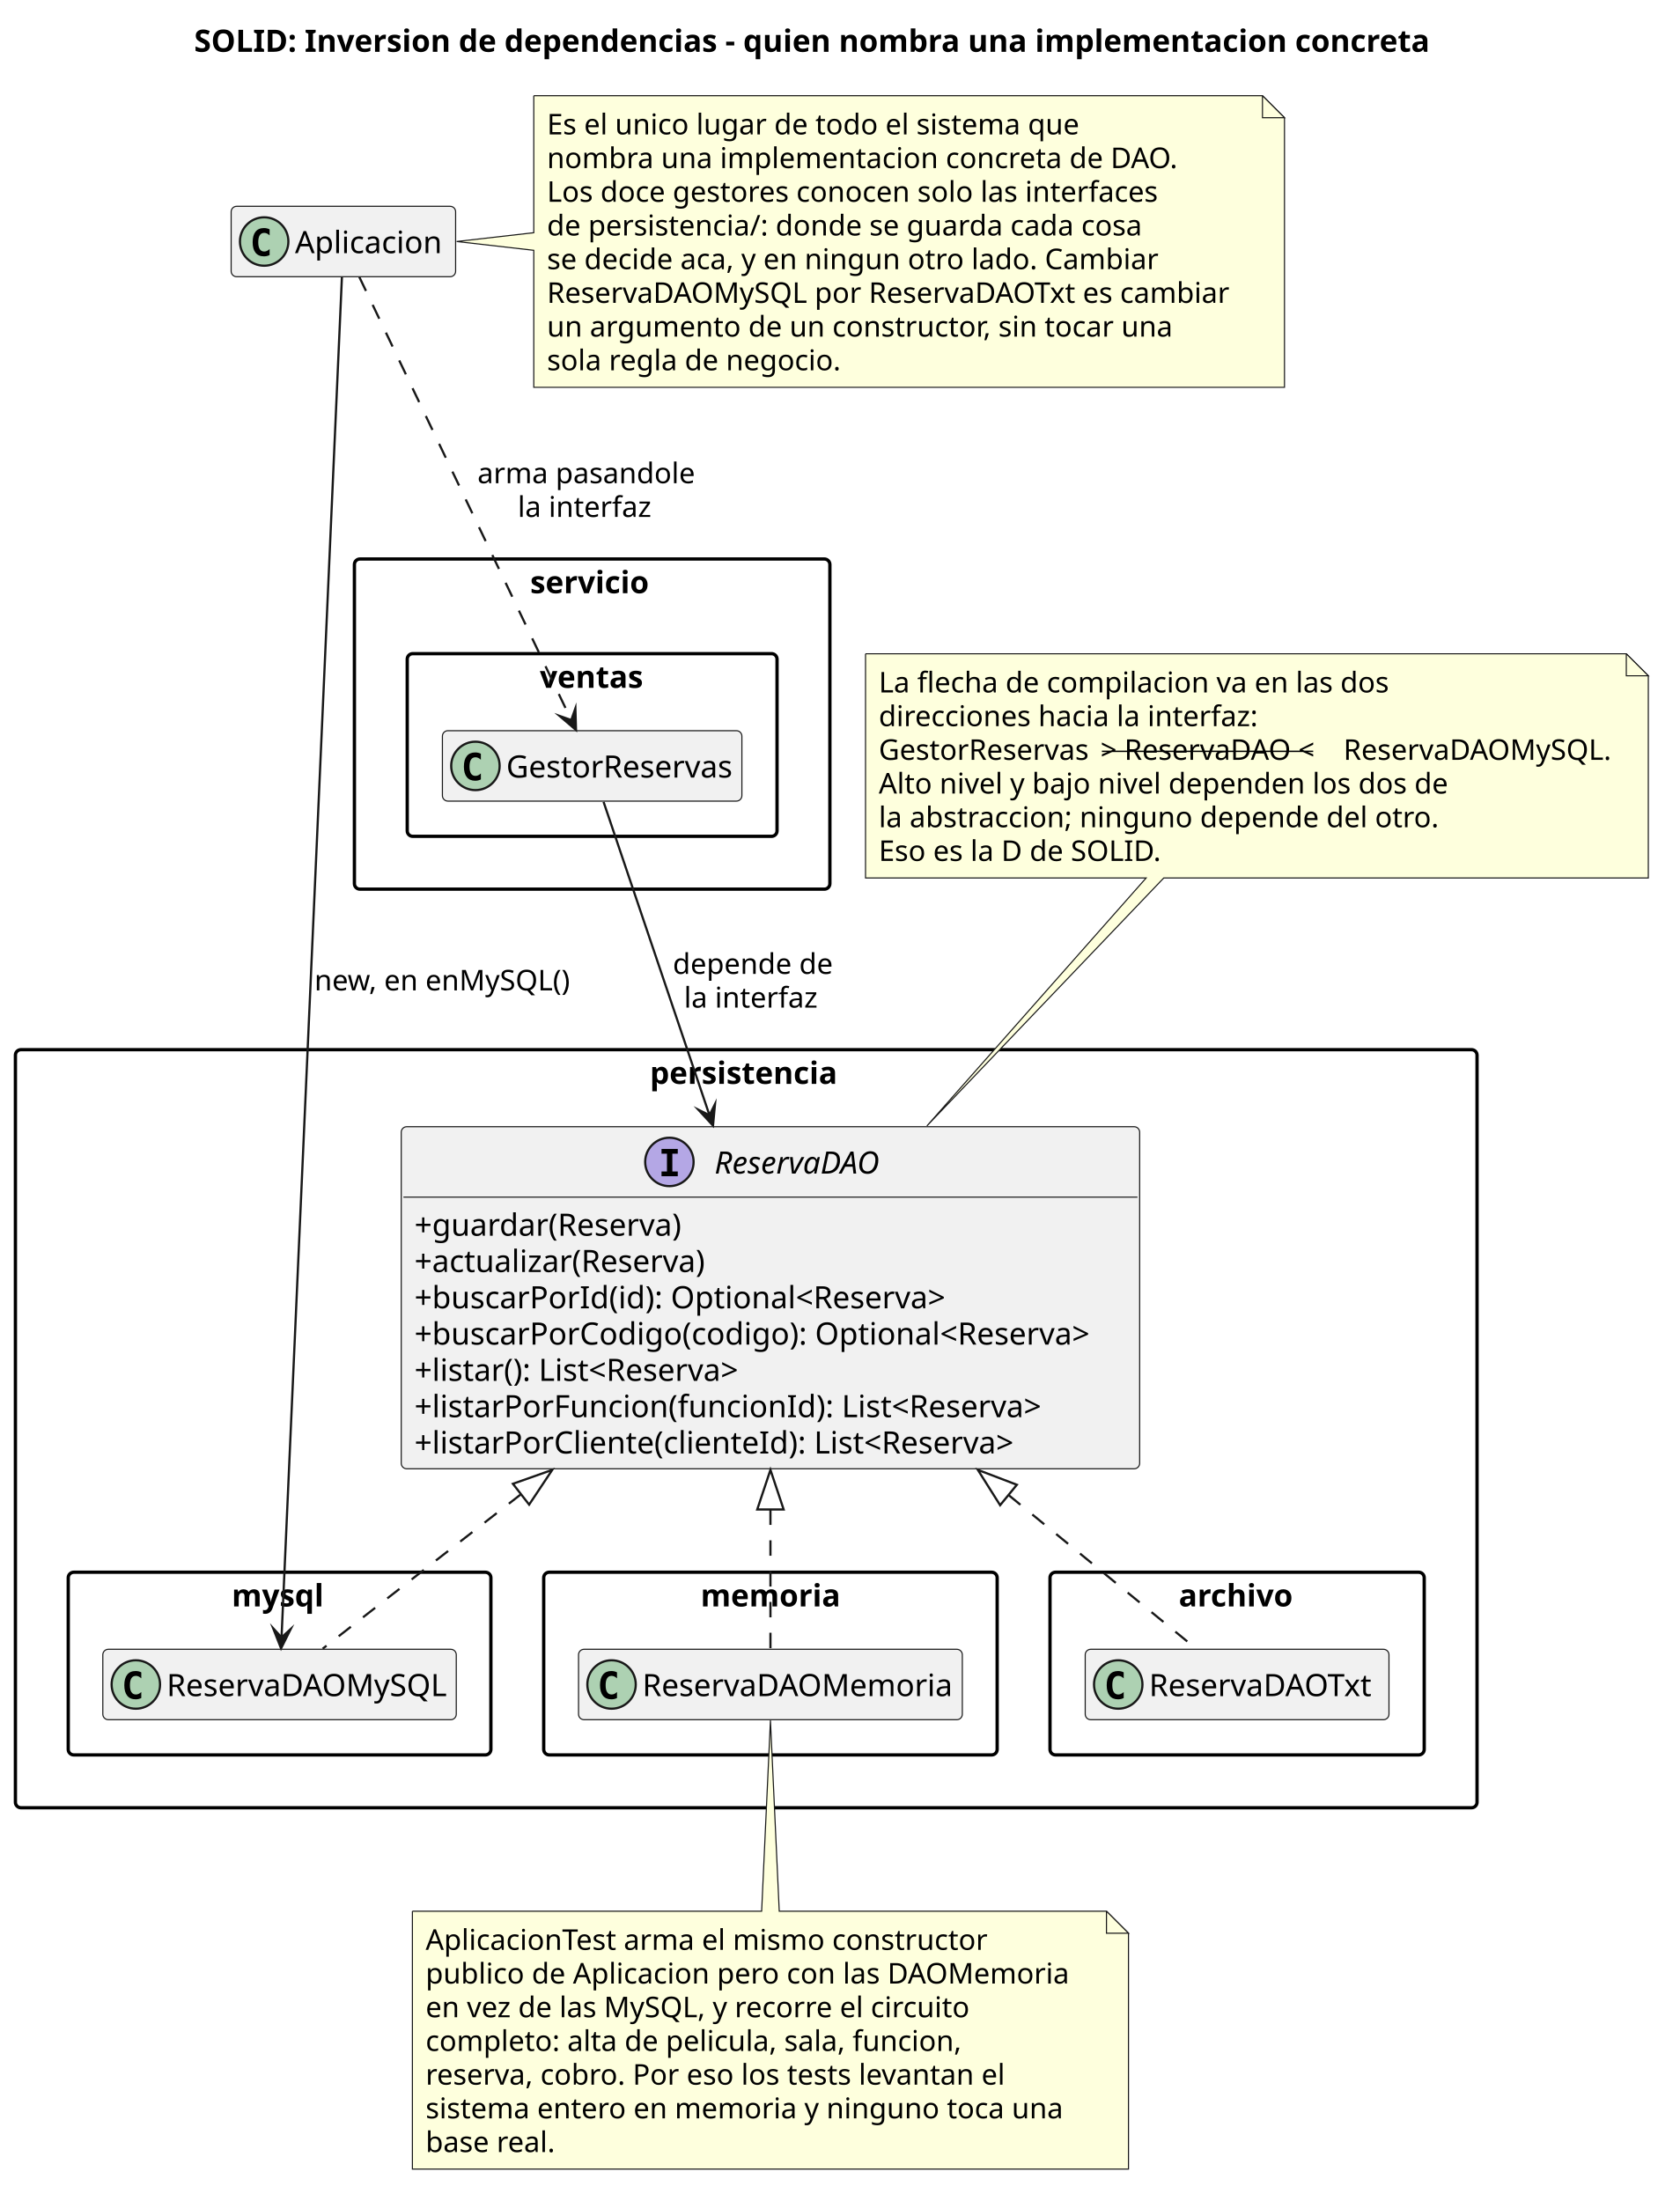
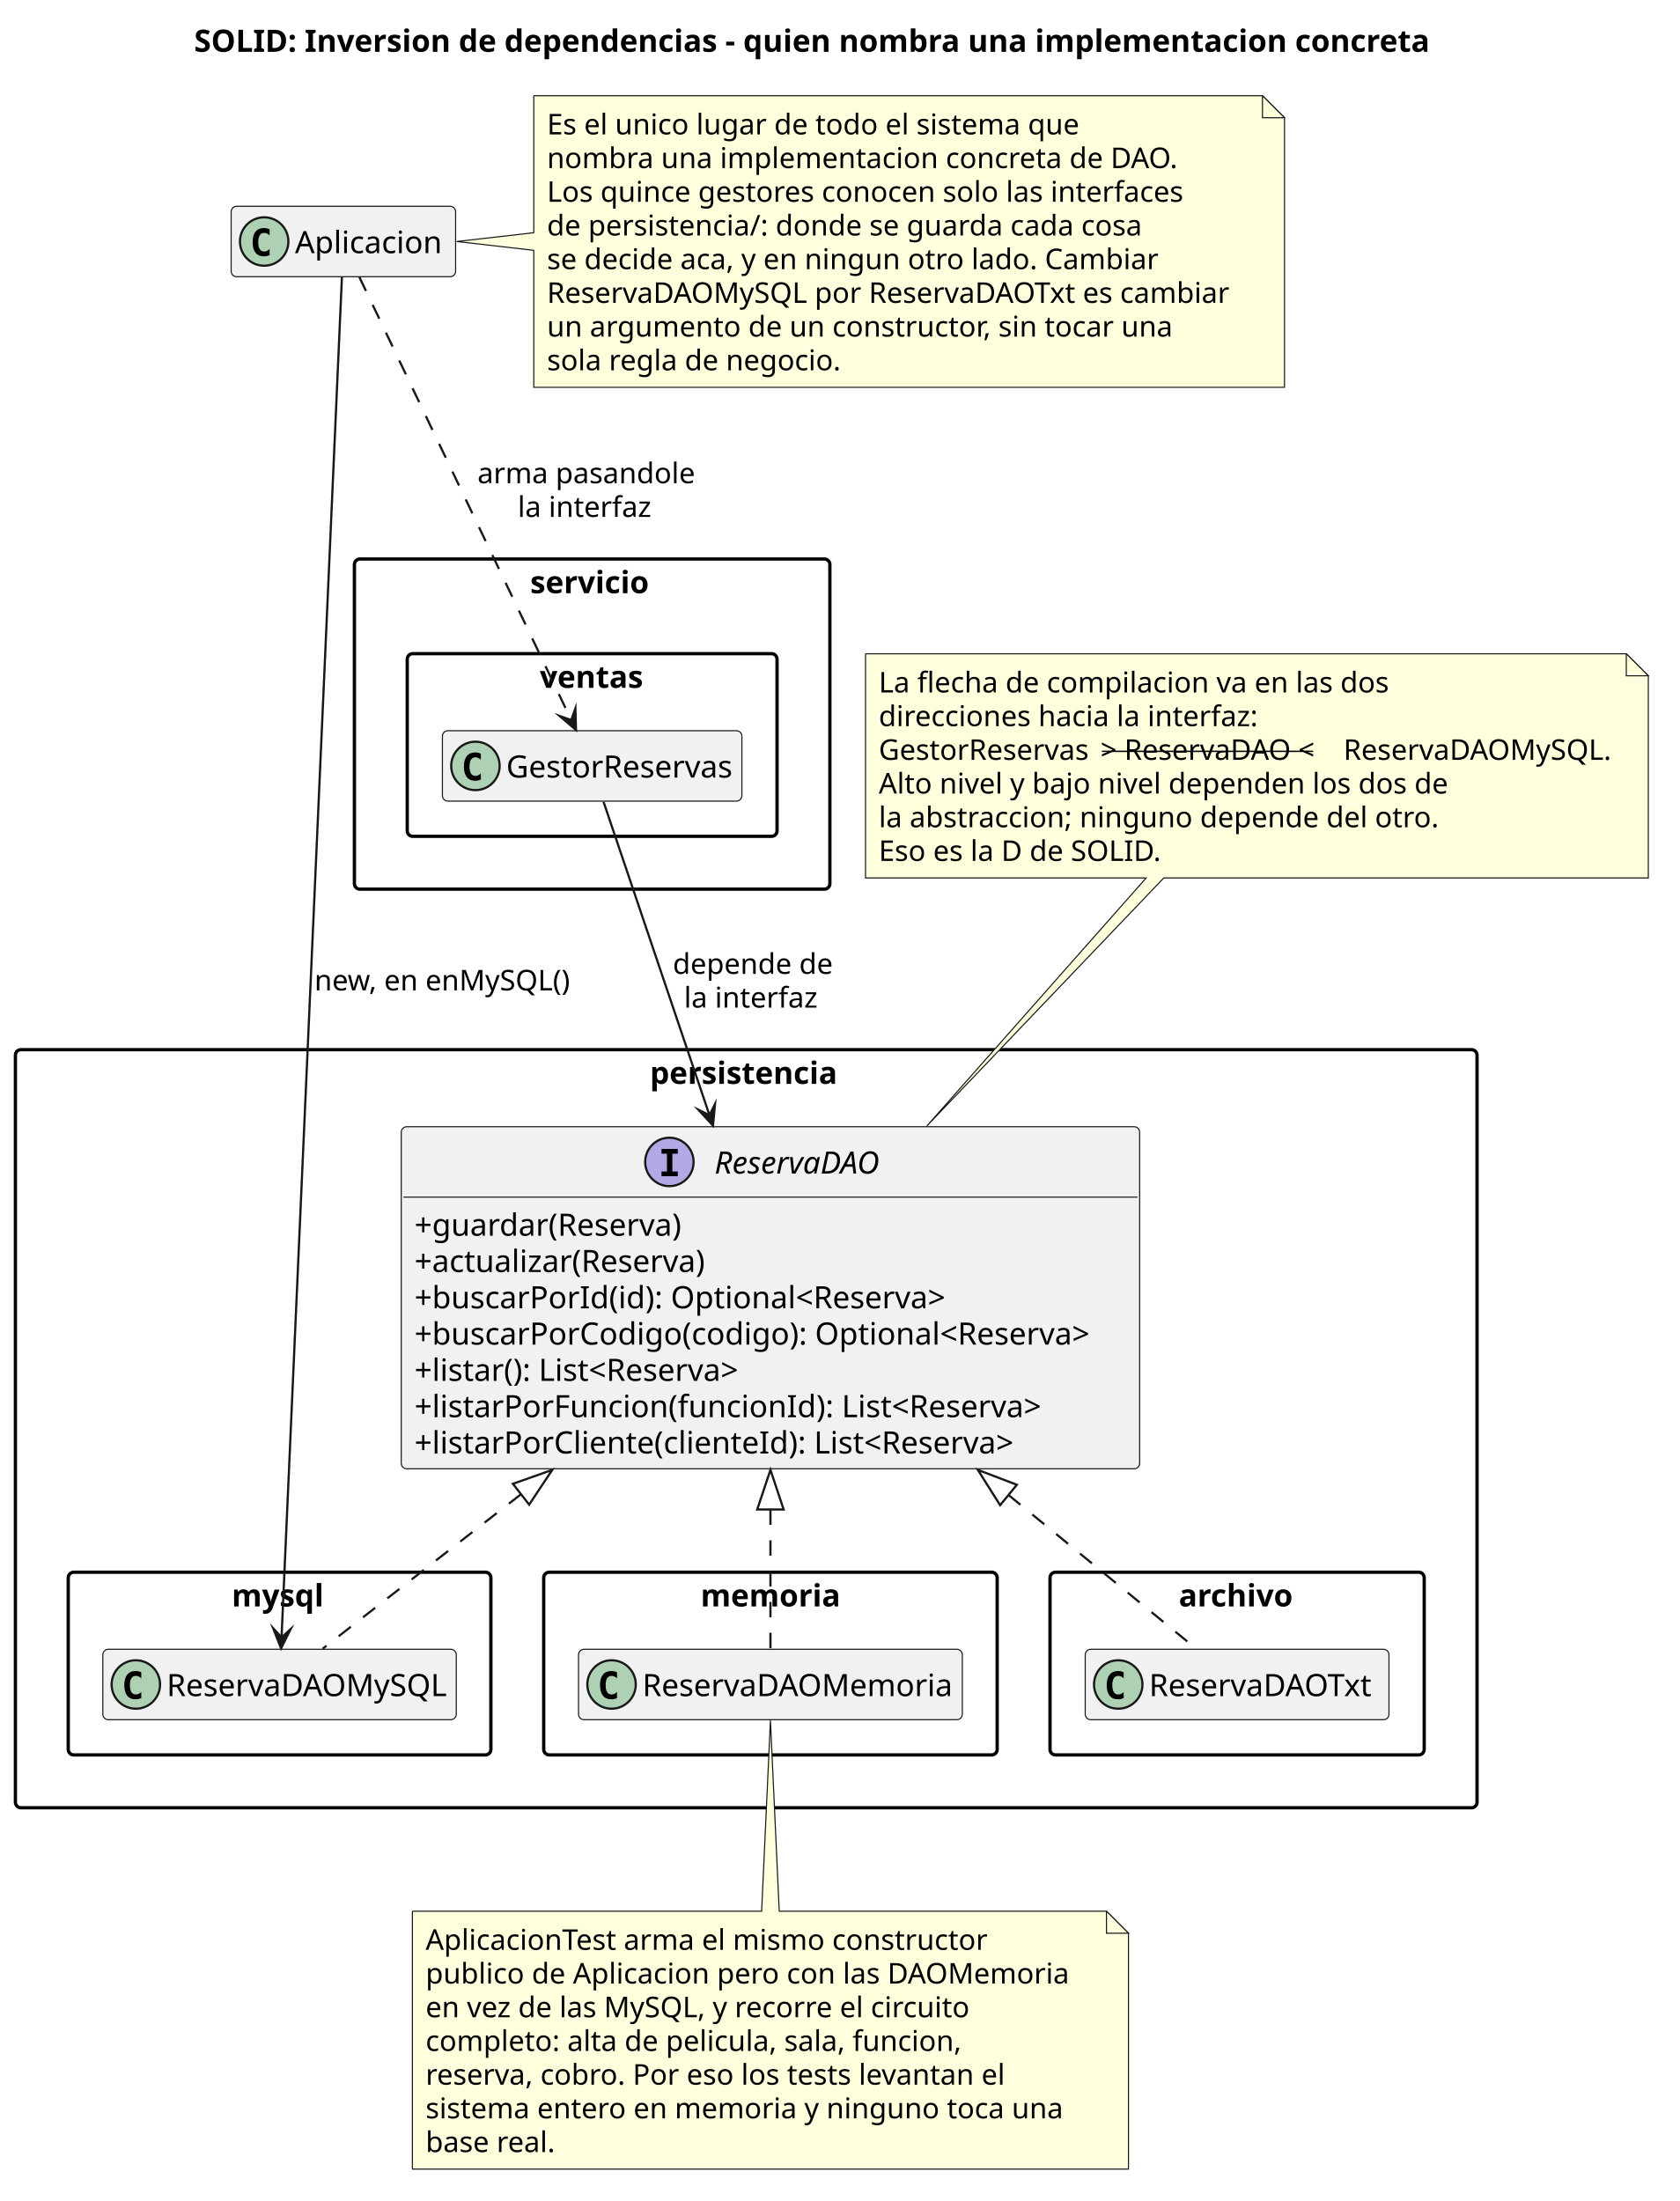
<svg xmlns="http://www.w3.org/2000/svg" contentStyleType="text/css" data-diagram-type="CLASS" height="1000px" preserveAspectRatio="none" style="width:763px;height:1000px;background:#FFFFFF;" version="1.1" viewBox="0 0 763 1000" width="763px" zoomAndPan="magnify">
  <defs />
  <g>
    <g class="title" data-source-line="1">
      <text fill="#000000" font-family="sans-serif" font-size="14" font-weight="700" lengthAdjust="spacing" textLength="580.419" x="88.192" y="23.535">SOLID: Inversion de dependencias - quien nombra una implementacion concreta</text>
    </g>
    <g class="cluster" data-qualified-name="servicio" data-source-line="15" id="ent0003">
      <rect fill="none" height="150" rx="2.5" ry="2.5" style="stroke:#000000;stroke-width:1.5;" width="216" x="161" y="253.978" />
      <text fill="#000000" font-family="sans-serif" font-size="14" font-weight="700" lengthAdjust="spacing" textLength="56.287" x="240.856" y="269.513">servicio</text>
    </g>
    <g class="cluster" data-qualified-name="servicio.ventas" data-source-line="14" id="ent0001">
      <rect fill="none" height="83" rx="2.5" ry="2.5" style="stroke:#000000;stroke-width:1.5;" width="168" x="185" y="296.978" />
      <text fill="#000000" font-family="sans-serif" font-size="14" font-weight="700" lengthAdjust="spacing" textLength="47.523" x="245.238" y="312.513">ventas</text>
    </g>
    <g class="cluster" data-qualified-name="persistencia" data-source-line="18" id="ent0004">
      <rect fill="none" height="344.42" rx="2.5" ry="2.5" style="stroke:#000000;stroke-width:1.5;" width="664" x="7" y="476.908" />
      <text fill="#000000" font-family="sans-serif" font-size="14" font-weight="700" lengthAdjust="spacing" textLength="87.534" x="295.233" y="492.443">persistencia</text>
    </g>
    <g class="cluster" data-qualified-name="persistencia.mysql" data-source-line="29" id="ent0006">
      <rect fill="none" height="83" rx="2.5" ry="2.5" style="stroke:#000000;stroke-width:1.5;" width="192" x="31" y="714.328" />
      <text fill="#000000" font-family="sans-serif" font-size="14" font-weight="700" lengthAdjust="spacing" textLength="43.483" x="105.258" y="729.863">mysql</text>
    </g>
    <g class="cluster" data-qualified-name="persistencia.memoria" data-source-line="32" id="ent0008">
      <rect fill="none" height="83" rx="2.5" ry="2.5" style="stroke:#000000;stroke-width:1.5;" width="206" x="247" y="714.328" />
      <text fill="#000000" font-family="sans-serif" font-size="14" font-weight="700" lengthAdjust="spacing" textLength="63.444" x="318.278" y="729.863">memoria</text>
    </g>
    <g class="cluster" data-qualified-name="persistencia.archivo" data-source-line="35" id="ent0010">
      <rect fill="none" height="83" rx="2.5" ry="2.5" style="stroke:#000000;stroke-width:1.5;" width="170" x="477" y="714.328" />
      <text fill="#000000" font-family="sans-serif" font-size="14" font-weight="700" lengthAdjust="spacing" textLength="53.04" x="535.48" y="729.863">archivo</text>
    </g>
    <g class="entity" data-qualified-name="servicio.ventas.GestorReservas" data-source-line="15" id="ent0002">
      <rect fill="#F1F1F1" height="32" rx="2.5" ry="2.5" style="stroke:#181818;stroke-width:0.5;" width="136.05" x="200.98" y="331.978" />
      <ellipse cx="215.98" cy="347.978" fill="#ADD1B2" rx="11" ry="11" style="stroke:#181818;stroke-width:1;" />
      <path d="M218.453,354.121 Q217.872,354.42 217.233,354.57 Q216.594,354.719 215.888,354.719 Q213.381,354.719 212.061,353.067 Q210.742,351.415 210.742,348.294 Q210.742,345.165 212.061,343.513 Q213.381,341.861 215.888,341.861 Q216.594,341.861 217.241,342.01 Q217.889,342.16 218.453,342.459 L218.453,345.181 Q217.822,344.6 217.229,344.331 Q216.635,344.061 216.004,344.061 Q214.66,344.061 213.975,345.127 Q213.29,346.194 213.29,348.294 Q213.29,350.386 213.975,351.453 Q214.66,352.519 216.004,352.519 Q216.635,352.519 217.229,352.25 Q217.822,351.98 218.453,351.399 Z " fill="#000000" />
      <text fill="#000000" font-family="sans-serif" font-size="14" lengthAdjust="spacing" textLength="104.05" x="229.98" y="353.269">GestorReservas</text>
    </g>
    <g class="entity" data-qualified-name="persistencia.ReservaDAO" data-source-line="19" id="ent0005">
      <rect fill="#F1F1F1" height="155.418" rx="2.5" ry="2.5" style="stroke:#181818;stroke-width:0.5;" width="335.449" x="182.28" y="511.908" />
      <ellipse cx="304.096" cy="527.908" fill="#B4A7E5" rx="11" ry="11" style="stroke:#181818;stroke-width:1;" />
      <path d="M300.524,524.173 L300.524,522.015 L307.904,522.015 L307.904,524.173 L305.438,524.173 L305.438,532.25 L307.904,532.25 L307.904,534.408 L300.524,534.408 L300.524,532.25 L302.99,532.25 L302.99,524.173 Z " fill="#000000" />
      <text fill="#000000" font-family="sans-serif" font-size="14" font-style="italic" lengthAdjust="spacing" textLength="83.316" x="324.596" y="533.199">ReservaDAO</text>
      <line style="stroke:#181818;stroke-width:0.5;" x1="183.28" x2="516.729" y1="543.908" y2="543.908" />
      <text fill="#000000" font-family="sans-serif" font-size="14" lengthAdjust="spacing" textLength="125.679" x="188.28" y="561.443">+guardar(Reserva)</text>
      <text fill="#000000" font-family="sans-serif" font-size="14" lengthAdjust="spacing" textLength="138.667" x="188.28" y="577.932">+actualizar(Reserva)</text>
      <text fill="#000000" font-family="sans-serif" font-size="14" lengthAdjust="spacing" textLength="254.721" x="188.28" y="594.42">+buscarPorId(id): Optional&lt;Reserva&gt;</text>
      <text fill="#000000" font-family="sans-serif" font-size="14" lengthAdjust="spacing" textLength="323.449" x="188.28" y="610.908">+buscarPorCodigo(codigo): Optional&lt;Reserva&gt;</text>
      <text fill="#000000" font-family="sans-serif" font-size="14" lengthAdjust="spacing" textLength="161.458" x="188.28" y="627.397">+listar(): List&lt;Reserva&gt;</text>
      <text fill="#000000" font-family="sans-serif" font-size="14" lengthAdjust="spacing" textLength="300.788" x="188.28" y="643.885">+listarPorFuncion(funcionId): List&lt;Reserva&gt;</text>
      <text fill="#000000" font-family="sans-serif" font-size="14" lengthAdjust="spacing" textLength="288.463" x="188.28" y="660.373">+listarPorCliente(clienteId): List&lt;Reserva&gt;</text>
    </g>
    <g class="entity" data-qualified-name="persistencia.mysql.ReservaDAOMySQL" data-source-line="30" id="ent0007">
      <rect fill="#F1F1F1" height="32" rx="2.5" ry="2.5" style="stroke:#181818;stroke-width:0.5;" width="160.57" x="46.71" y="749.328" />
      <ellipse cx="61.71" cy="765.328" fill="#ADD1B2" rx="11" ry="11" style="stroke:#181818;stroke-width:1;" />
      <path d="M64.183,771.471 Q63.602,771.77 62.963,771.92 Q62.324,772.069 61.618,772.069 Q59.111,772.069 57.791,770.417 Q56.472,768.765 56.472,765.644 Q56.472,762.515 57.791,760.863 Q59.111,759.211 61.618,759.211 Q62.324,759.211 62.971,759.361 Q63.619,759.51 64.183,759.809 L64.183,762.531 Q63.552,761.95 62.959,761.681 Q62.365,761.411 61.734,761.411 Q60.39,761.411 59.705,762.477 Q59.02,763.544 59.02,765.644 Q59.02,767.736 59.705,768.803 Q60.39,769.869 61.734,769.869 Q62.365,769.869 62.959,769.6 Q63.552,769.33 64.183,768.749 Z " fill="#000000" />
      <text fill="#000000" font-family="sans-serif" font-size="14" lengthAdjust="spacing" textLength="128.57" x="75.71" y="770.619">ReservaDAOMySQL</text>
    </g>
    <g class="entity" data-qualified-name="persistencia.memoria.ReservaDAOMemoria" data-source-line="33" id="ent0009">
      <rect fill="#F1F1F1" height="32" rx="2.5" ry="2.5" style="stroke:#181818;stroke-width:0.5;" width="174.352" x="262.82" y="749.328" />
      <ellipse cx="277.82" cy="765.328" fill="#ADD1B2" rx="11" ry="11" style="stroke:#181818;stroke-width:1;" />
      <path d="M280.293,771.471 Q279.712,771.77 279.073,771.92 Q278.434,772.069 277.728,772.069 Q275.221,772.069 273.901,770.417 Q272.582,768.765 272.582,765.644 Q272.582,762.515 273.901,760.863 Q275.221,759.211 277.728,759.211 Q278.434,759.211 279.081,759.361 Q279.729,759.51 280.293,759.809 L280.293,762.531 Q279.662,761.95 279.069,761.681 Q278.475,761.411 277.844,761.411 Q276.5,761.411 275.815,762.477 Q275.13,763.544 275.13,765.644 Q275.13,767.736 275.815,768.803 Q276.5,769.869 277.844,769.869 Q278.475,769.869 279.069,769.6 Q279.662,769.33 280.293,768.749 Z " fill="#000000" />
      <text fill="#000000" font-family="sans-serif" font-size="14" lengthAdjust="spacing" textLength="142.352" x="291.82" y="770.619">ReservaDAOMemoria</text>
    </g>
    <g class="entity" data-qualified-name="persistencia.archivo.ReservaDAOTxt" data-source-line="36" id="ent0011">
      <rect fill="#F1F1F1" height="32" rx="2.5" ry="2.5" style="stroke:#181818;stroke-width:0.5;" width="137.991" x="493" y="749.328" />
      <ellipse cx="508" cy="765.328" fill="#ADD1B2" rx="11" ry="11" style="stroke:#181818;stroke-width:1;" />
      <path d="M510.473,771.471 Q509.892,771.77 509.253,771.92 Q508.614,772.069 507.908,772.069 Q505.401,772.069 504.082,770.417 Q502.762,768.765 502.762,765.644 Q502.762,762.515 504.082,760.863 Q505.401,759.211 507.908,759.211 Q508.614,759.211 509.261,759.361 Q509.909,759.51 510.473,759.809 L510.473,762.531 Q509.842,761.95 509.249,761.681 Q508.655,761.411 508.024,761.411 Q506.68,761.411 505.995,762.477 Q505.31,763.544 505.31,765.644 Q505.31,767.736 505.995,768.803 Q506.68,769.869 508.024,769.869 Q508.655,769.869 509.249,769.6 Q509.842,769.33 510.473,768.749 Z " fill="#000000" />
      <text fill="#000000" font-family="sans-serif" font-size="14" lengthAdjust="spacing" textLength="105.991" x="522" y="770.619">ReservaDAOTxt</text>
    </g>
    <g class="entity" data-qualified-name="Aplicacion" data-source-line="40" id="ent0012">
      <rect fill="#F1F1F1" height="32" rx="2.5" ry="2.5" style="stroke:#181818;stroke-width:0.5;" width="101.973" x="105.01" y="93.728" />
      <ellipse cx="120.01" cy="109.728" fill="#ADD1B2" rx="11" ry="11" style="stroke:#181818;stroke-width:1;" />
      <path d="M122.483,115.871 Q121.902,116.17 121.263,116.32 Q120.624,116.469 119.918,116.469 Q117.411,116.469 116.091,114.817 Q114.772,113.165 114.772,110.044 Q114.772,106.915 116.091,105.263 Q117.411,103.611 119.918,103.611 Q120.624,103.611 121.271,103.76 Q121.919,103.91 122.483,104.209 L122.483,106.931 Q121.852,106.35 121.259,106.081 Q120.665,105.811 120.034,105.811 Q118.69,105.811 118.005,106.877 Q117.32,107.944 117.32,110.044 Q117.32,112.136 118.005,113.203 Q118.69,114.269 120.034,114.269 Q120.665,114.269 121.259,113.999 Q121.852,113.73 122.483,113.149 Z " fill="#000000" />
      <text fill="#000000" font-family="sans-serif" font-size="14" lengthAdjust="spacing" textLength="69.973" x="134.01" y="115.019">Aplicacion</text>
    </g>
    <g class="entity" data-qualified-name="GMN22" data-source-line="51" id="ent0023">
      <path d="M242.49,43.488 L242.49,105.728 L207.45,109.728 L242.49,113.728 L242.49,175.973 A0,0 0 0 0 242.49,175.973 L583.52,175.973 A0,0 0 0 0 583.52,175.973 L583.52,53.488 L573.52,43.488 L242.49,43.488 A0,0 0 0 0 242.49,43.488" fill="#FEFFDD" style="stroke:#181818;stroke-width:0.5;" />
      <path d="M573.52,43.488 L573.52,53.488 L583.52,53.488 L573.52,43.488" fill="#FEFFDD" style="stroke:#181818;stroke-width:0.5;" />
      <text fill="#000000" font-family="sans-serif" font-size="13" lengthAdjust="spacing" textLength="251.913" x="248.49" y="61.057">Es el unico lugar de todo el sistema que</text>
      <text fill="#000000" font-family="sans-serif" font-size="13" lengthAdjust="spacing" textLength="296.106" x="248.49" y="76.367">nombra una implementacion concreta de DAO.</text>
-       <text fill="#000000" font-family="sans-serif" font-size="13" lengthAdjust="spacing" textLength="288.628" x="248.49" y="91.678">Los doce gestores conocen solo las interfaces</text>
+       <text fill="#000000" font-family="sans-serif" font-size="13" lengthAdjust="spacing" textLength="300.536" x="248.49" y="91.678">Los quince gestores conocen solo las interfaces</text>
      <text fill="#000000" font-family="sans-serif" font-size="13" lengthAdjust="spacing" textLength="281.772" x="248.49" y="106.988">de persistencia/: donde se guarda cada cosa</text>
      <text fill="#000000" font-family="sans-serif" font-size="13" lengthAdjust="spacing" textLength="289.529" x="248.49" y="122.299">se decide aca, y en ningun otro lado. Cambiar</text>
      <text fill="#000000" font-family="sans-serif" font-size="13" lengthAdjust="spacing" textLength="320.03" x="248.49" y="137.609">ReservaDAOMySQL por ReservaDAOTxt es cambiar</text>
      <text fill="#000000" font-family="sans-serif" font-size="13" lengthAdjust="spacing" textLength="295.756" x="248.49" y="152.92">un argumento de un constructor, sin tocar una</text>
      <text fill="#000000" font-family="sans-serif" font-size="13" lengthAdjust="spacing" textLength="138.836" x="248.49" y="168.231">sola regla de negocio.</text>
    </g>
    <g class="entity" data-qualified-name="GMN25" data-source-line="62" id="ent0026">
      <path d="M187.35,868.328 L187.35,985.502 A0,0 0 0 0 187.35,985.502 L512.65,985.502 A0,0 0 0 0 512.65,985.502 L512.65,878.328 L502.65,868.328 L354,868.328 L350,781.628 L346,868.328 L187.35,868.328 A0,0 0 0 0 187.35,868.328" fill="#FEFFDD" style="stroke:#181818;stroke-width:0.5;" />
      <path d="M502.65,868.328 L502.65,878.328 L512.65,878.328 L502.65,868.328" fill="#FEFFDD" style="stroke:#181818;stroke-width:0.5;" />
      <text fill="#000000" font-family="sans-serif" font-size="13" lengthAdjust="spacing" textLength="266.252" x="193.35" y="885.897">AplicacionTest arma el mismo constructor</text>
      <text fill="#000000" font-family="sans-serif" font-size="13" lengthAdjust="spacing" textLength="304.3" x="193.35" y="901.207">publico de Aplicacion pero con las DAOMemoria</text>
      <text fill="#000000" font-family="sans-serif" font-size="13" lengthAdjust="spacing" textLength="258.711" x="193.35" y="916.518">en vez de las MySQL, y recorre el circuito</text>
      <text fill="#000000" font-family="sans-serif" font-size="13" lengthAdjust="spacing" textLength="254.966" x="193.35" y="931.828">completo: alta de pelicula, sala, funcion,</text>
      <text fill="#000000" font-family="sans-serif" font-size="13" lengthAdjust="spacing" textLength="273.832" x="193.35" y="947.139">reserva, cobro. Por eso los tests levantan el</text>
      <text fill="#000000" font-family="sans-serif" font-size="13" lengthAdjust="spacing" textLength="297.927" x="193.35" y="962.449">sistema entero en memoria y ninguno toca una</text>
      <text fill="#000000" font-family="sans-serif" font-size="13" lengthAdjust="spacing" textLength="60.956" x="193.35" y="977.76">base real.</text>
    </g>
    <g class="entity" data-qualified-name="N1" data-source-line="72" id="ent0028">
      <path d="M393.2,297.038 L393.2,398.902 A0,0 0 0 0 393.2,398.902 L520.67,398.902 L421.08,511.538 L528.67,398.902 L748.804,398.902 A0,0 0 0 0 748.804,398.902 L748.804,307.038 L738.804,297.038 L393.2,297.038 A0,0 0 0 0 393.2,297.038" fill="#FEFFDD" style="stroke:#181818;stroke-width:0.5;" />
      <path d="M738.804,297.038 L738.804,307.038 L748.804,307.038 L738.804,297.038" fill="#FEFFDD" style="stroke:#181818;stroke-width:0.5;" />
      <text fill="#000000" font-family="sans-serif" font-size="13" lengthAdjust="spacing" textLength="241.719" x="399.2" y="314.607">La flecha de compilacion va en las dos</text>
      <text fill="#000000" font-family="sans-serif" font-size="13" lengthAdjust="spacing" textLength="180.394" x="399.2" y="329.917">direcciones hacia la interfaz:</text>
      <text fill="#000000" font-family="sans-serif" font-size="13" lengthAdjust="spacing" textLength="96.618" x="399.2" y="345.228">GestorReservas</text>
      <text fill="#000000" font-family="sans-serif" font-size="13" lengthAdjust="spacing" text-decoration="line-through" textLength="106.26" x="499.931" y="345.228">&gt; ReservaDAO &lt;</text>
      <text fill="#000000" font-family="sans-serif" font-size="13" lengthAdjust="spacing" textLength="123.5" x="610.304" y="345.228">ReservaDAOMySQL.</text>
      <text fill="#000000" font-family="sans-serif" font-size="13" lengthAdjust="spacing" textLength="270.683" x="399.2" y="360.538">Alto nivel y bajo nivel dependen los dos de</text>
      <text fill="#000000" font-family="sans-serif" font-size="13" lengthAdjust="spacing" textLength="264.005" x="399.2" y="375.849">la abstraccion; ninguno depende del otro.</text>
      <text fill="#000000" font-family="sans-serif" font-size="13" lengthAdjust="spacing" textLength="133.821" x="399.2" y="391.159">Eso es la D de SOLID.</text>
    </g>
    <g class="link" data-entity-1="ent0002" data-entity-2="ent0005" data-link-type="dependency" data-source-line="42" id="lnk13">
      <path codeLine="42" d="M274.19,364.328 C284.05,393.508 304.509,454.032 322.309,506.682" fill="none" id="GestorReservas-to-ReservaDAO" style="stroke:#181818;stroke-width:1;" />
      <polygon fill="#181818" points="323.91,511.418,324.817,501.611,322.309,506.682,317.238,504.173,323.91,511.418" style="stroke:#181818;stroke-width:1;stroke-linejoin:miter;stroke-miterlimit:10;" />
      <text fill="#000000" font-family="sans-serif" font-size="13" lengthAdjust="spacing" textLength="73.88" x="305.65" y="442.477">depende de</text>
      <text fill="#000000" font-family="sans-serif" font-size="13" lengthAdjust="spacing" textLength="63.711" x="310.735" y="457.787">la interfaz</text>
    </g>
    <g class="link" data-entity-1="ent0005" data-entity-2="ent0007" data-link-type="extension" data-source-line="43" id="lnk15">
      <path codeLine="43" d="M236.69,678.88 C197.37,709.51 170.17,730.688 146.58,749.078" fill="none" id="ReservaDAO-backto-ReservaDAOMySQL" style="stroke:#181818;stroke-width:1;stroke-dasharray:7,7;" />
      <polygon fill="none" points="250.89,667.818,233.003,674.147,240.377,683.613,250.89,667.818" style="stroke:#181818;stroke-width:1;stroke-linejoin:miter;stroke-miterlimit:10;" />
    </g>
    <g class="link" data-entity-1="ent0005" data-entity-2="ent0009" data-link-type="extension" data-source-line="44" id="lnk17">
      <path codeLine="44" d="M350,685.818 C350,716.448 350,730.688 350,749.078" fill="none" id="ReservaDAO-backto-ReservaDAOMemoria" style="stroke:#181818;stroke-width:1;stroke-dasharray:7,7;" />
      <polygon fill="none" points="350,667.818,344,685.818,356,685.818,350,667.818" style="stroke:#181818;stroke-width:1;stroke-linejoin:miter;stroke-miterlimit:10;" />
    </g>
    <g class="link" data-entity-1="ent0005" data-entity-2="ent0011" data-link-type="extension" data-source-line="45" id="lnk19">
      <path codeLine="45" d="M458.143,679.227 C495.523,709.857 520.96,730.688 543.39,749.078" fill="none" id="ReservaDAO-backto-ReservaDAOTxt" style="stroke:#181818;stroke-width:1;stroke-dasharray:7,7;" />
      <polygon fill="none" points="444.22,667.818,454.34,683.868,461.946,674.586,444.22,667.818" style="stroke:#181818;stroke-width:1;stroke-linejoin:miter;stroke-miterlimit:10;" />
    </g>
    <g class="link" data-entity-1="ent0012" data-entity-2="ent0007" data-link-type="dependency" data-source-line="47" id="lnk20">
      <path codeLine="47" d="M155.33,125.928 C151.41,214.188 131.842,655.113 127.902,743.933" fill="none" id="Aplicacion-to-ReservaDAOMySQL" style="stroke:#181818;stroke-width:1;" />
      <polygon fill="#181818" points="127.68,748.928,132.075,740.114,127.902,743.933,124.083,739.76,127.68,748.928" style="stroke:#181818;stroke-width:1;stroke-linejoin:miter;stroke-miterlimit:10;" />
      <text fill="#000000" font-family="sans-serif" font-size="13" lengthAdjust="spacing" textLength="118.765" x="142.83" y="449.977">new, en enMySQL()</text>
    </g>
    <g class="link" data-entity-1="ent0012" data-entity-2="ent0002" data-link-type="dependency" data-source-line="48" id="lnk21">
      <path codeLine="48" d="M163.24,125.868 C183.6,168.438 239.053,284.357 259.513,327.147" fill="none" id="Aplicacion-to-GestorReservas" style="stroke:#181818;stroke-width:1;stroke-dasharray:7,7;" />
      <polygon fill="#181818" points="261.67,331.658,261.396,321.813,259.513,327.147,254.179,325.264,261.67,331.658" style="stroke:#181818;stroke-width:1;stroke-linejoin:miter;stroke-miterlimit:10;" />
      <text fill="#000000" font-family="sans-serif" font-size="13" lengthAdjust="spacing" textLength="100.331" x="216.89" y="219.547">arma pasandole</text>
      <text fill="#000000" font-family="sans-serif" font-size="13" lengthAdjust="spacing" textLength="63.711" x="235.2" y="234.857">la interfaz</text>
    </g>
  </g>
</svg>
